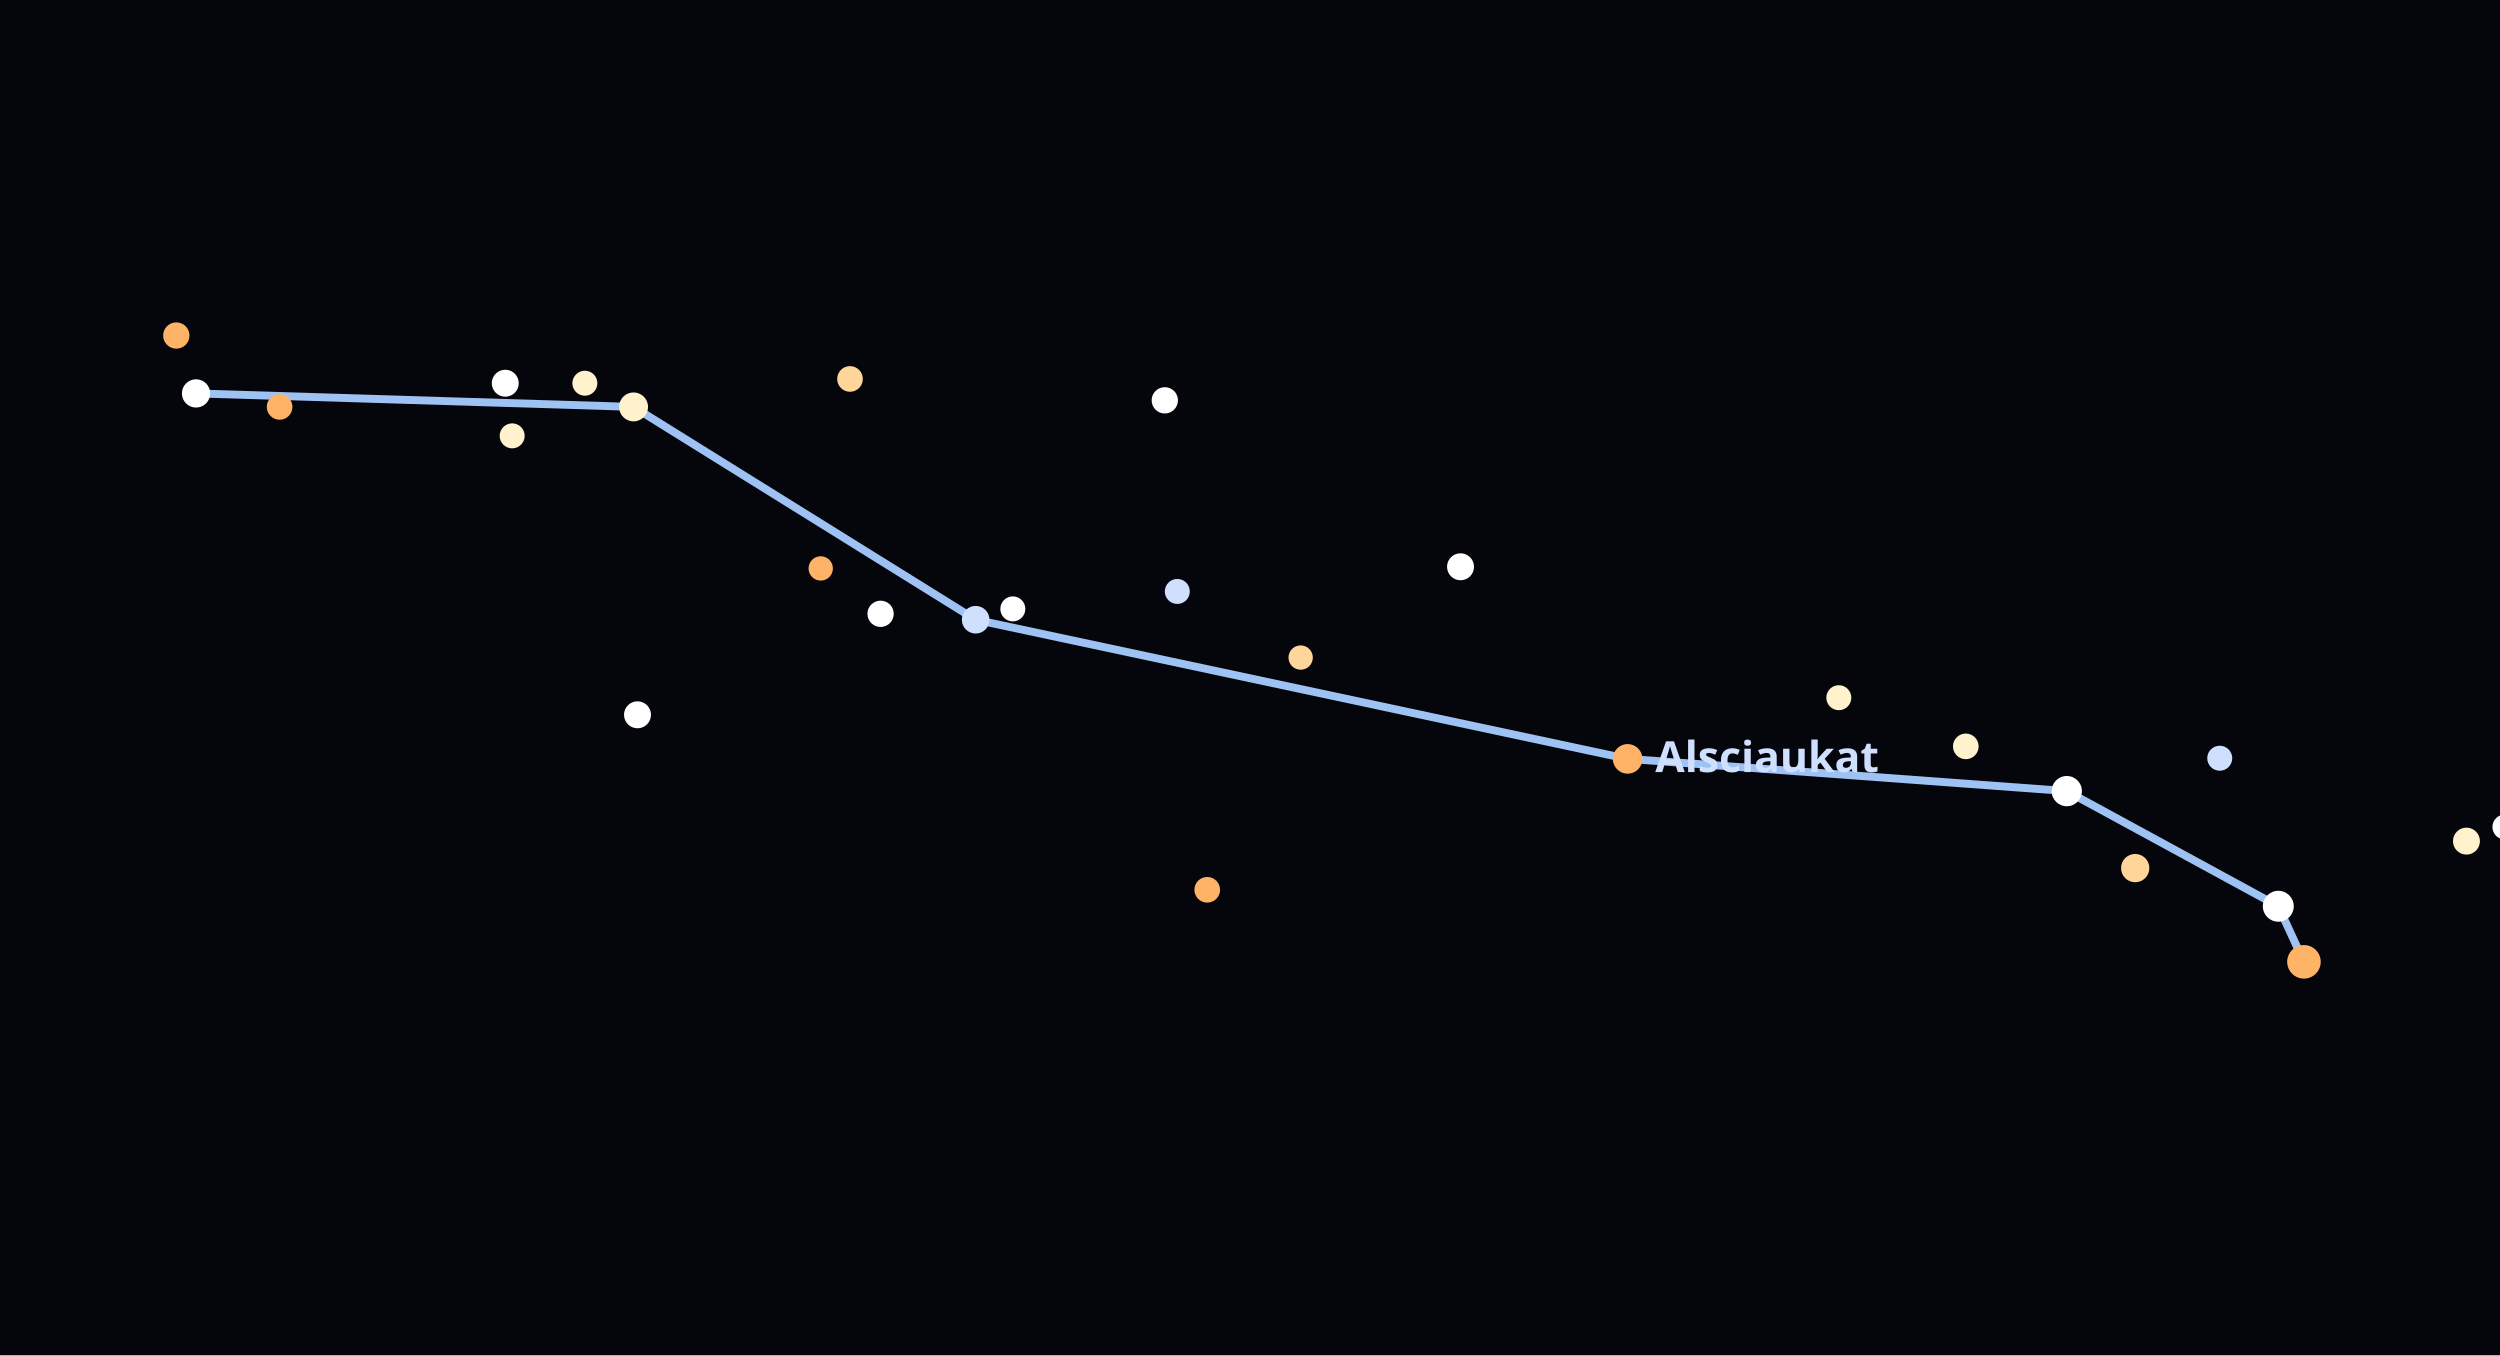
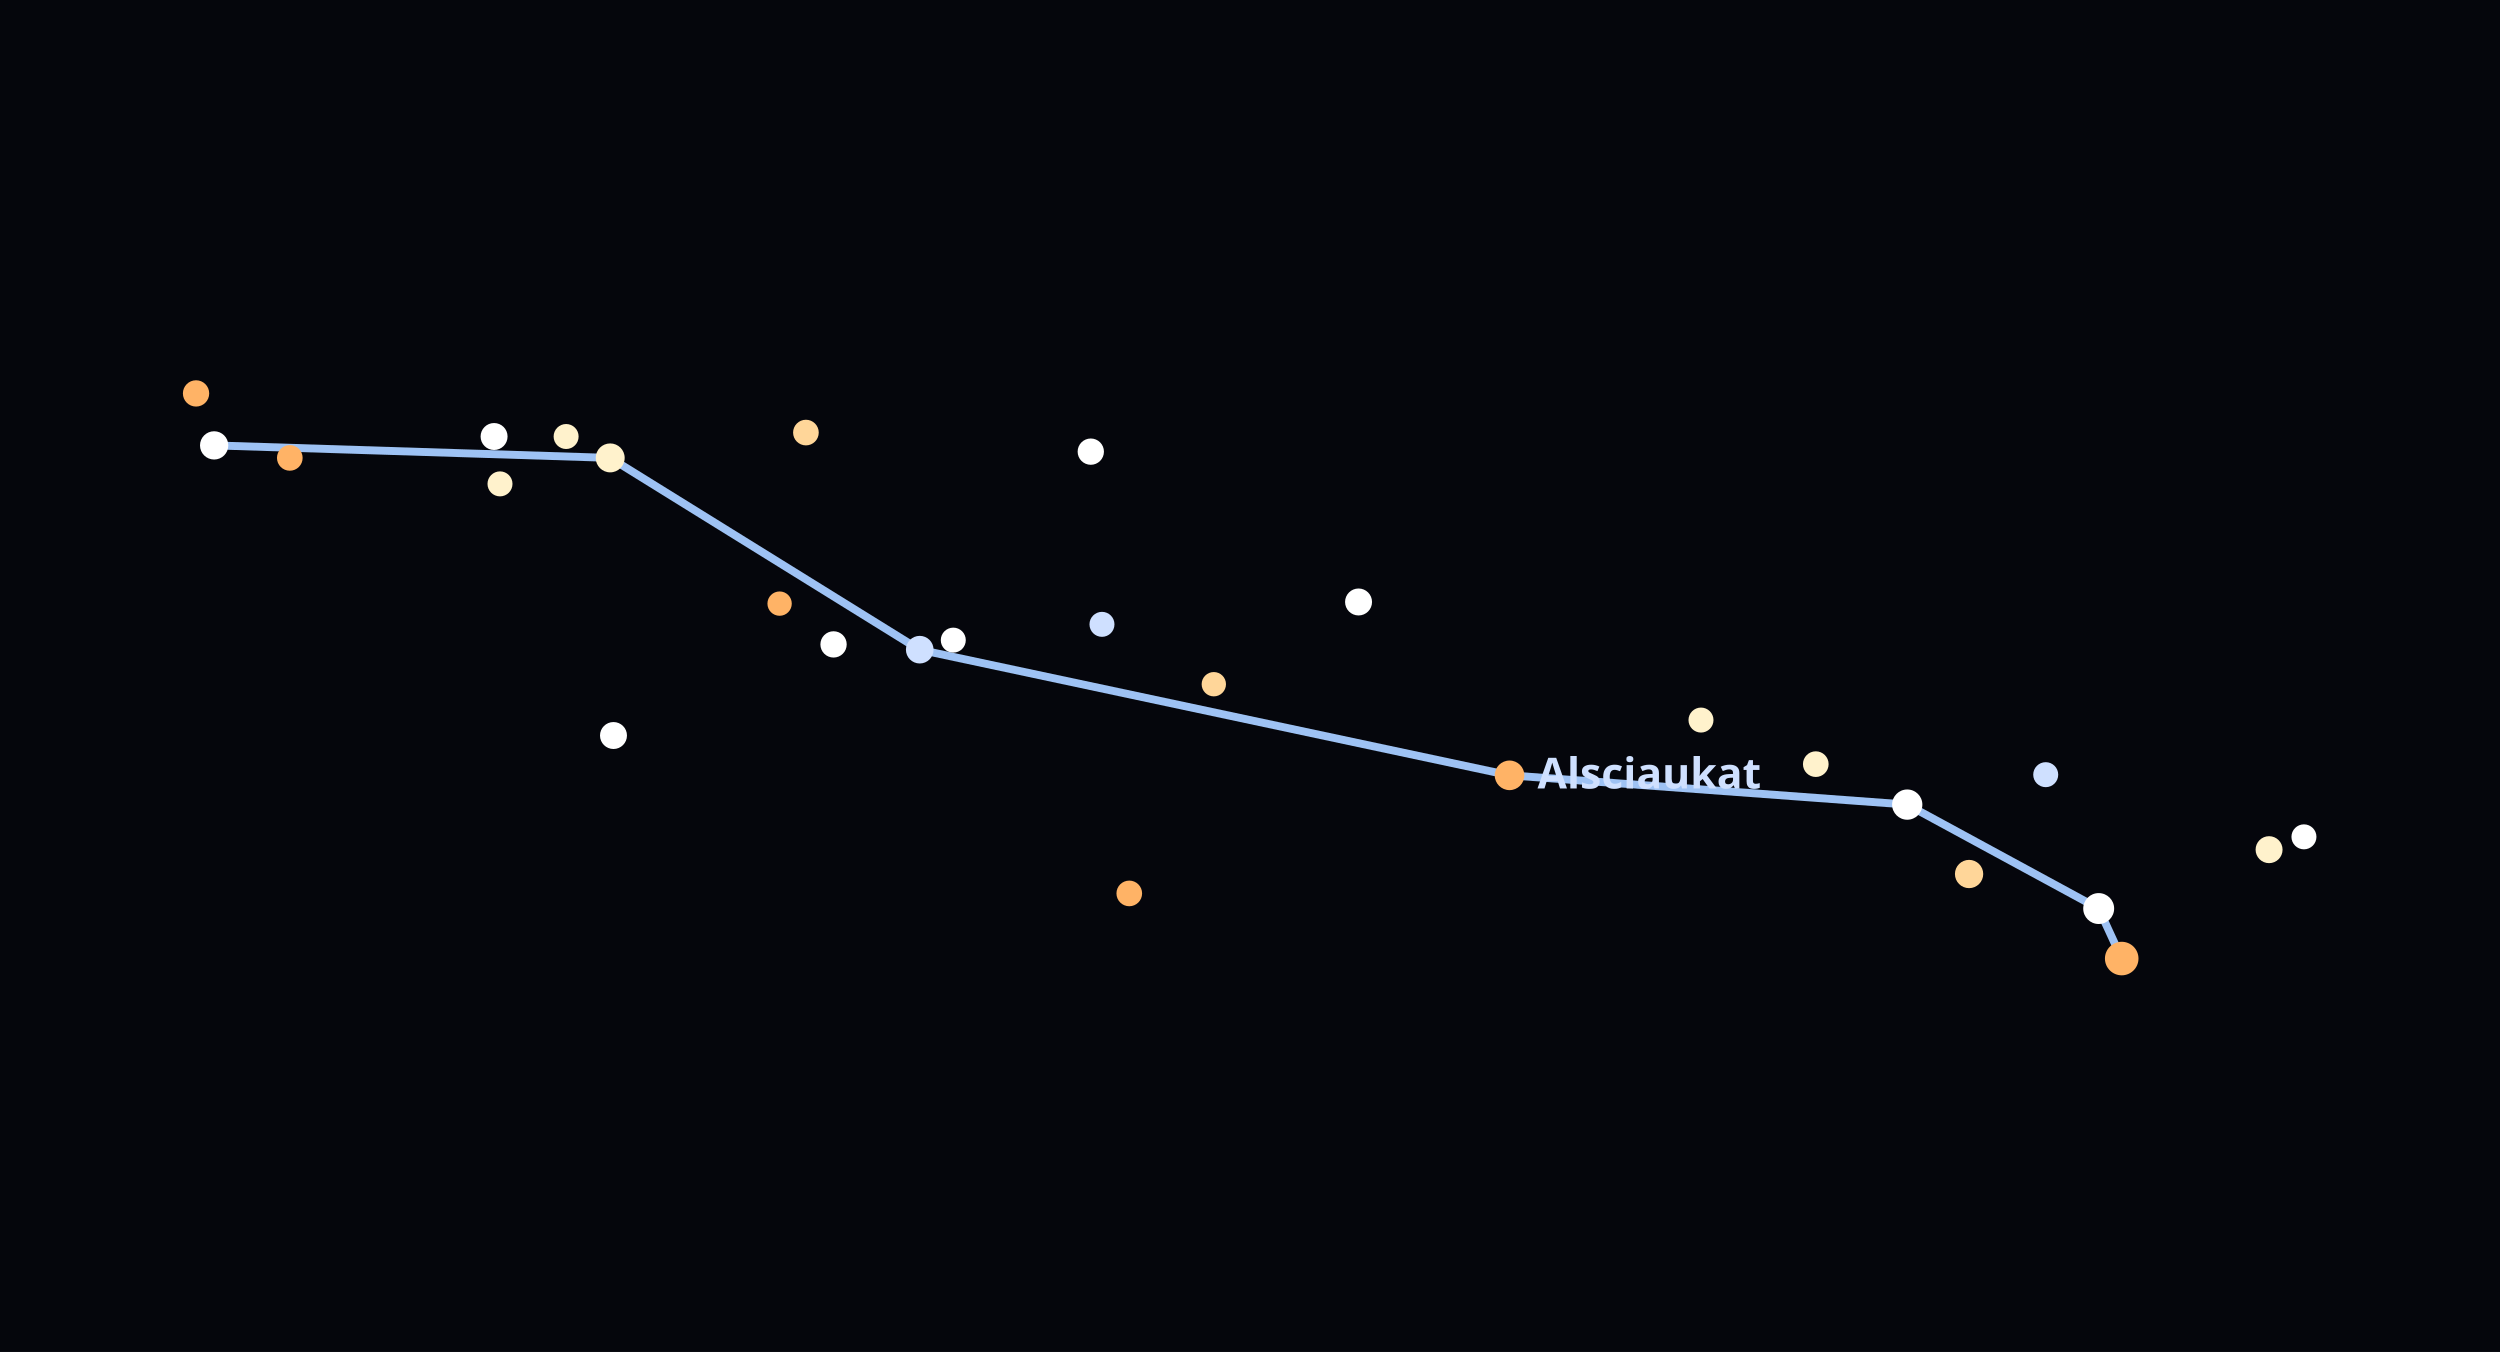
- <svg xmlns="http://www.w3.org/2000/svg" viewBox="0 0 760 412" font-family="Audiowide, Segoe UI, sans-serif">
-   <rect width="760" height="412" fill="#05060c" />
-   <polyline class="fig-line" points="59.6,119.6 192.6,123.7 296.6,188.4 494.8,230.7 628.3,240.5 692.6,275.5 700.4,292.4" fill="none" stroke="#a6ccff" stroke-width="2.4" stroke-opacity="0.95" stroke-linejoin="round" data-seq="30060,33449,36145,41075,44248,45688,45860" />
-   <circle class="star" cx="59.6" cy="119.6" r="4.3" fill="#ffffff" data-name="HIP 30060" data-meta="mag 4.44" data-vid="30060" />
-   <circle class="star" cx="192.6" cy="123.7" r="4.4" fill="#fff2cc" data-name="HIP 33449" data-meta="mag 4.35" data-vid="33449" />
-   <circle class="star" cx="296.6" cy="188.4" r="4.2" fill="#cfe0ff" data-name="HIP 36145" data-meta="mag 4.61" data-vid="36145" />
-   <circle class="star" cx="494.8" cy="230.7" r="4.5" fill="#ffb366" data-name="Alsciaukat" data-meta="mag 4.25" data-vid="41075" />
-   <text class="star-label" x="503.2" y="234.7" fill="#cfe0ff" font-size="13" font-weight="bold" data-vid="41075">Alsciaukat</text>
-   <circle class="star" cx="628.3" cy="240.5" r="4.6" fill="#ffffff" data-name="HIP 44248" data-meta="mag 3.96" data-vid="44248" />
-   <circle class="star" cx="692.6" cy="275.5" r="4.7" fill="#ffffff" data-name="HIP 45688" data-meta="mag 3.82" data-vid="45688" />
-   <circle class="star" cx="700.4" cy="292.4" r="5.1" fill="#ffb366" data-name="HIP 45860" data-meta="mag 3.14" data-vid="45860" />
-   <circle class="star" cx="53.6" cy="102.0" r="4.0" fill="#ffb366" data-name="HIP 29919" data-meta="mag 5.01" data-vid="29919" />
-   <circle class="star" cx="85.0" cy="123.7" r="3.9" fill="#ffb366" data-name="HIP 30679" data-meta="mag 5.21" data-vid="30679" />
-   <circle class="star" cx="153.6" cy="116.5" r="4.1" fill="#ffffff" data-name="HIP 32438" data-meta="mag 4.86" data-vid="32438" />
-   <circle class="star" cx="155.7" cy="132.5" r="3.8" fill="#fff2cc" data-name="HIP 32489" data-meta="mag 5.34" data-vid="32489" />
-   <circle class="star" cx="177.8" cy="116.5" r="3.8" fill="#fff2cc" data-name="HIP 33048" data-meta="mag 5.34" data-vid="33048" />
-   <circle class="star" cx="193.8" cy="217.3" r="4.1" fill="#ffffff" data-name="HIP 33485" data-meta="mag 4.9" data-vid="33485" />
-   <circle class="star" cx="249.5" cy="172.8" r="3.7" fill="#ffb366" data-name="HIP 34912" data-meta="mag 5.46" data-vid="34912" />
-   <circle class="star" cx="258.4" cy="115.2" r="3.9" fill="#ffd699" data-name="HIP 35146" data-meta="mag 5.2" data-vid="35146" />
-   <circle class="star" cx="267.7" cy="186.6" r="4.0" fill="#ffffff" data-name="HIP 35384" data-meta="mag 5.0" data-vid="35384" />
-   <circle class="star" cx="307.9" cy="185.1" r="3.8" fill="#ffffff" data-name="HIP 36439" data-meta="mag 5.35" data-vid="36439" />
-   <circle class="star" cx="354.1" cy="121.7" r="4.0" fill="#ffffff" data-name="HIP 37609" data-meta="mag 4.93" data-vid="37609" />
-   <circle class="star" cx="357.9" cy="179.8" r="3.8" fill="#cfe0ff" data-name="HIP 37701" data-meta="mag 5.31" data-vid="37701" />
-   <circle class="star" cx="367.0" cy="270.5" r="3.9" fill="#ffb366" data-name="HIP 37946" data-meta="mag 5.15" data-vid="37946" />
-   <circle class="star" cx="395.4" cy="199.9" r="3.7" fill="#ffd699" data-name="HIP 38639" data-meta="mag 5.47" data-vid="38639" />
-   <circle class="star" cx="444.0" cy="172.3" r="4.1" fill="#ffffff" data-name="HIP 39847" data-meta="mag 4.78" data-vid="39847" />
-   <circle class="star" cx="559.0" cy="212.1" r="3.8" fill="#fff2cc" data-name="HIP 42604" data-meta="mag 5.35" data-vid="42604" />
-   <circle class="star" cx="597.6" cy="226.9" r="3.9" fill="#fff2cc" data-name="HIP 43531" data-meta="mag 5.15" data-vid="43531" />
-   <circle class="star" cx="649.1" cy="263.9" r="4.3" fill="#ffd699" data-name="HIP 44700" data-meta="mag 4.56" data-vid="44700" />
-   <circle class="star" cx="674.8" cy="230.5" r="3.8" fill="#cfe0ff" data-name="HIP 45290" data-meta="mag 5.3" data-vid="45290" />
-   <circle class="star" cx="749.8" cy="255.7" r="4.1" fill="#fff2cc" data-name="HIP 47029" data-meta="mag 4.81" data-vid="47029" />
-   <circle class="star" cx="761.5" cy="251.4" r="3.8" fill="#ffffff" data-name="HIP 47300" data-meta="mag 5.28" data-vid="47300" />
+ <svg xmlns="http://www.w3.org/2000/svg" viewBox="0 0 760 411" font-family="Audiowide, Segoe UI, sans-serif">
+   <rect width="760" height="411" fill="#05060c" />
+   <polyline class="fig-line" points="65.1,135.4 185.5,139.2 279.5,197.5 458.9,235.7 579.8,244.6 638.0,276.2 645.0,291.4" fill="none" stroke="#a6ccff" stroke-width="2.4" stroke-opacity="0.95" stroke-linejoin="round" data-seq="30060,33449,36145,41075,44248,45688,45860" />
+   <circle class="star" cx="65.1" cy="135.4" r="4.3" fill="#ffffff" data-name="HIP 30060" data-meta="mag 4.44" data-vid="30060" />
+   <circle class="star" cx="185.5" cy="139.2" r="4.4" fill="#fff2cc" data-name="HIP 33449" data-meta="mag 4.35" data-vid="33449" />
+   <circle class="star" cx="279.6" cy="197.5" r="4.2" fill="#cfe0ff" data-name="HIP 36145" data-meta="mag 4.61" data-vid="36145" />
+   <circle class="star" cx="458.9" cy="235.7" r="4.5" fill="#ffb366" data-name="Alsciaukat" data-meta="mag 4.25" data-vid="41075" />
+   <text class="star-label" x="467.4" y="239.7" fill="#cfe0ff" font-size="13" font-weight="bold" data-vid="41075">Alsciaukat</text>
+   <circle class="star" cx="579.8" cy="244.6" r="4.6" fill="#ffffff" data-name="HIP 44248" data-meta="mag 3.96" data-vid="44248" />
+   <circle class="star" cx="638.0" cy="276.2" r="4.7" fill="#ffffff" data-name="HIP 45688" data-meta="mag 3.82" data-vid="45688" />
+   <circle class="star" cx="645.0" cy="291.4" r="5.1" fill="#ffb366" data-name="HIP 45860" data-meta="mag 3.14" data-vid="45860" />
+   <circle class="star" cx="59.6" cy="119.6" r="4.0" fill="#ffb366" data-name="HIP 29919" data-meta="mag 5.01" data-vid="29919" />
+   <circle class="star" cx="88.1" cy="139.2" r="3.9" fill="#ffb366" data-name="HIP 30679" data-meta="mag 5.21" data-vid="30679" />
+   <circle class="star" cx="150.2" cy="132.7" r="4.1" fill="#ffffff" data-name="HIP 32438" data-meta="mag 4.86" data-vid="32438" />
+   <circle class="star" cx="152.0" cy="147.1" r="3.8" fill="#fff2cc" data-name="HIP 32489" data-meta="mag 5.34" data-vid="32489" />
+   <circle class="star" cx="172.1" cy="132.7" r="3.8" fill="#fff2cc" data-name="HIP 33048" data-meta="mag 5.34" data-vid="33048" />
+   <circle class="star" cx="186.5" cy="223.6" r="4.1" fill="#ffffff" data-name="HIP 33485" data-meta="mag 4.9" data-vid="33485" />
+   <circle class="star" cx="237.0" cy="183.5" r="3.7" fill="#ffb366" data-name="HIP 34912" data-meta="mag 5.46" data-vid="34912" />
+   <circle class="star" cx="245.0" cy="131.5" r="3.9" fill="#ffd699" data-name="HIP 35146" data-meta="mag 5.2" data-vid="35146" />
+   <circle class="star" cx="253.4" cy="195.9" r="4.0" fill="#ffffff" data-name="HIP 35384" data-meta="mag 5.0" data-vid="35384" />
+   <circle class="star" cx="289.8" cy="194.6" r="3.8" fill="#ffffff" data-name="HIP 36439" data-meta="mag 5.35" data-vid="36439" />
+   <circle class="star" cx="331.6" cy="137.3" r="4.0" fill="#ffffff" data-name="HIP 37609" data-meta="mag 4.93" data-vid="37609" />
+   <circle class="star" cx="335.0" cy="189.8" r="3.8" fill="#cfe0ff" data-name="HIP 37701" data-meta="mag 5.31" data-vid="37701" />
+   <circle class="star" cx="343.3" cy="271.6" r="3.9" fill="#ffb366" data-name="HIP 37946" data-meta="mag 5.15" data-vid="37946" />
+   <circle class="star" cx="369.0" cy="208.0" r="3.7" fill="#ffd699" data-name="HIP 38639" data-meta="mag 5.47" data-vid="38639" />
+   <circle class="star" cx="413.0" cy="183.0" r="4.1" fill="#ffffff" data-name="HIP 39847" data-meta="mag 4.78" data-vid="39847" />
+   <circle class="star" cx="517.1" cy="218.9" r="3.8" fill="#fff2cc" data-name="HIP 42604" data-meta="mag 5.35" data-vid="42604" />
+   <circle class="star" cx="552.0" cy="232.3" r="3.9" fill="#fff2cc" data-name="HIP 43531" data-meta="mag 5.15" data-vid="43531" />
+   <circle class="star" cx="598.6" cy="265.7" r="4.3" fill="#ffd699" data-name="HIP 44700" data-meta="mag 4.56" data-vid="44700" />
+   <circle class="star" cx="621.9" cy="235.5" r="3.8" fill="#cfe0ff" data-name="HIP 45290" data-meta="mag 5.3" data-vid="45290" />
+   <circle class="star" cx="689.8" cy="258.3" r="4.1" fill="#fff2cc" data-name="HIP 47029" data-meta="mag 4.81" data-vid="47029" />
+   <circle class="star" cx="700.4" cy="254.4" r="3.8" fill="#ffffff" data-name="HIP 47300" data-meta="mag 5.28" data-vid="47300" />
</svg>
